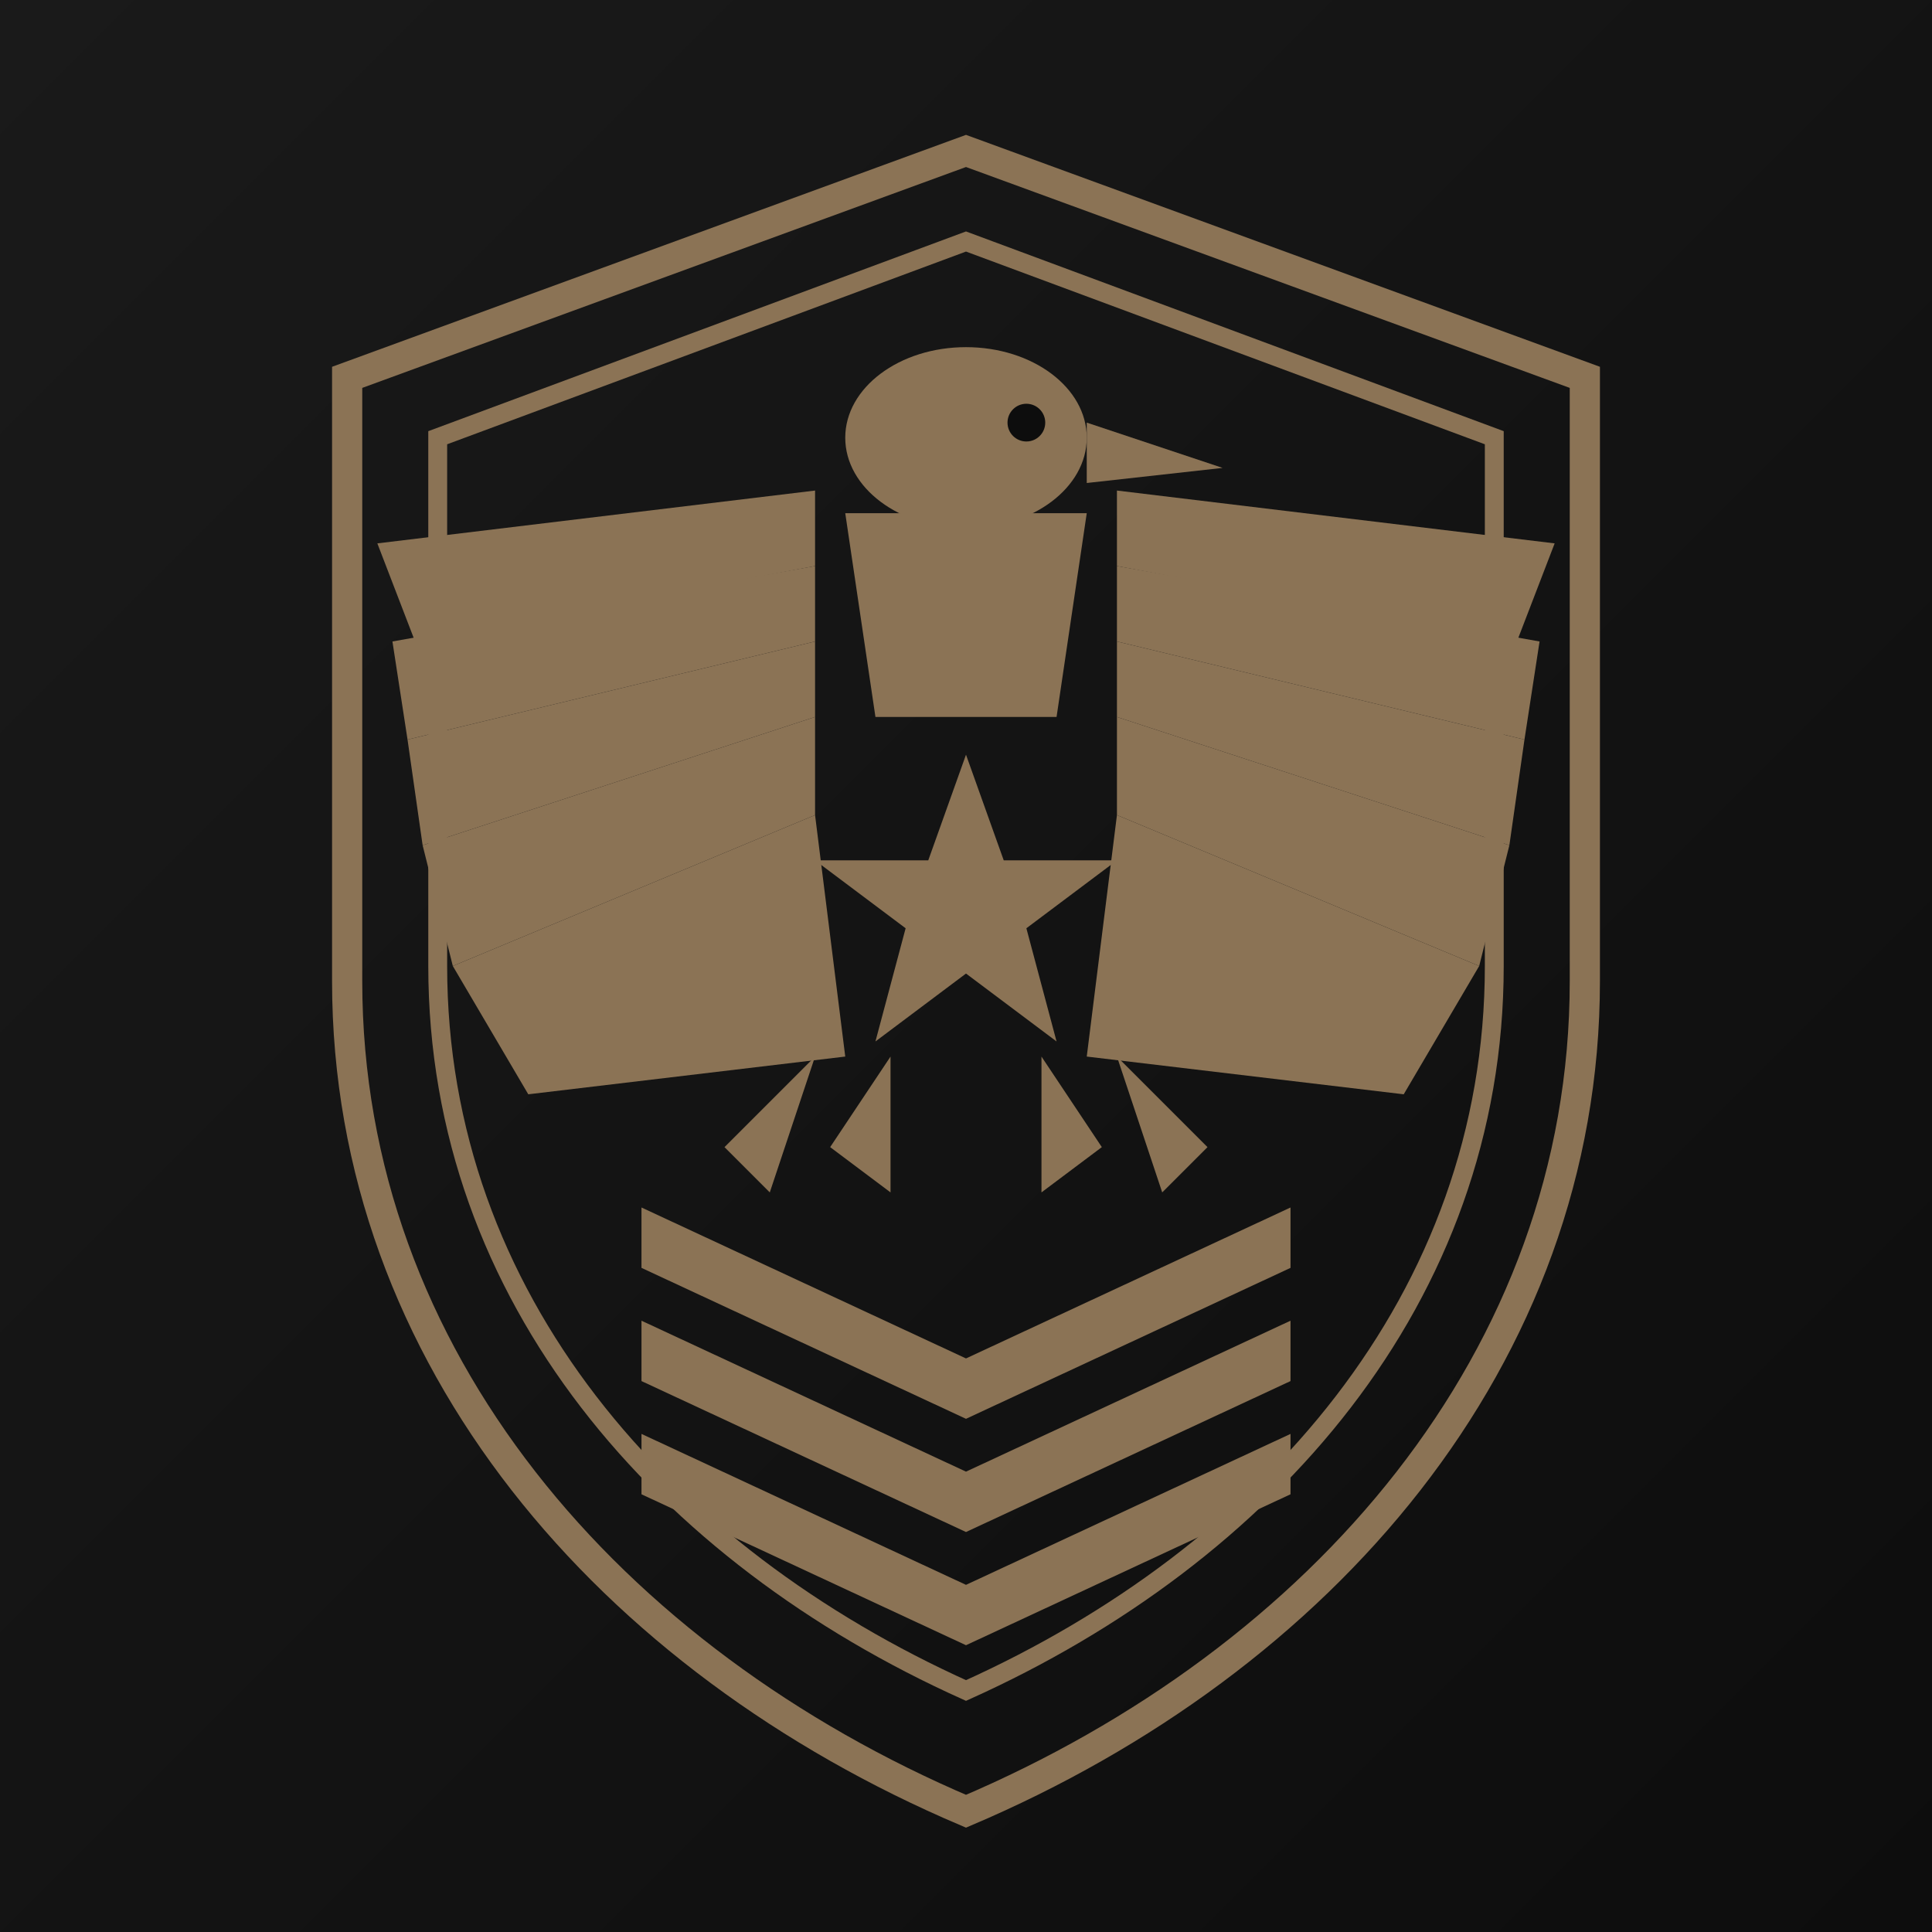
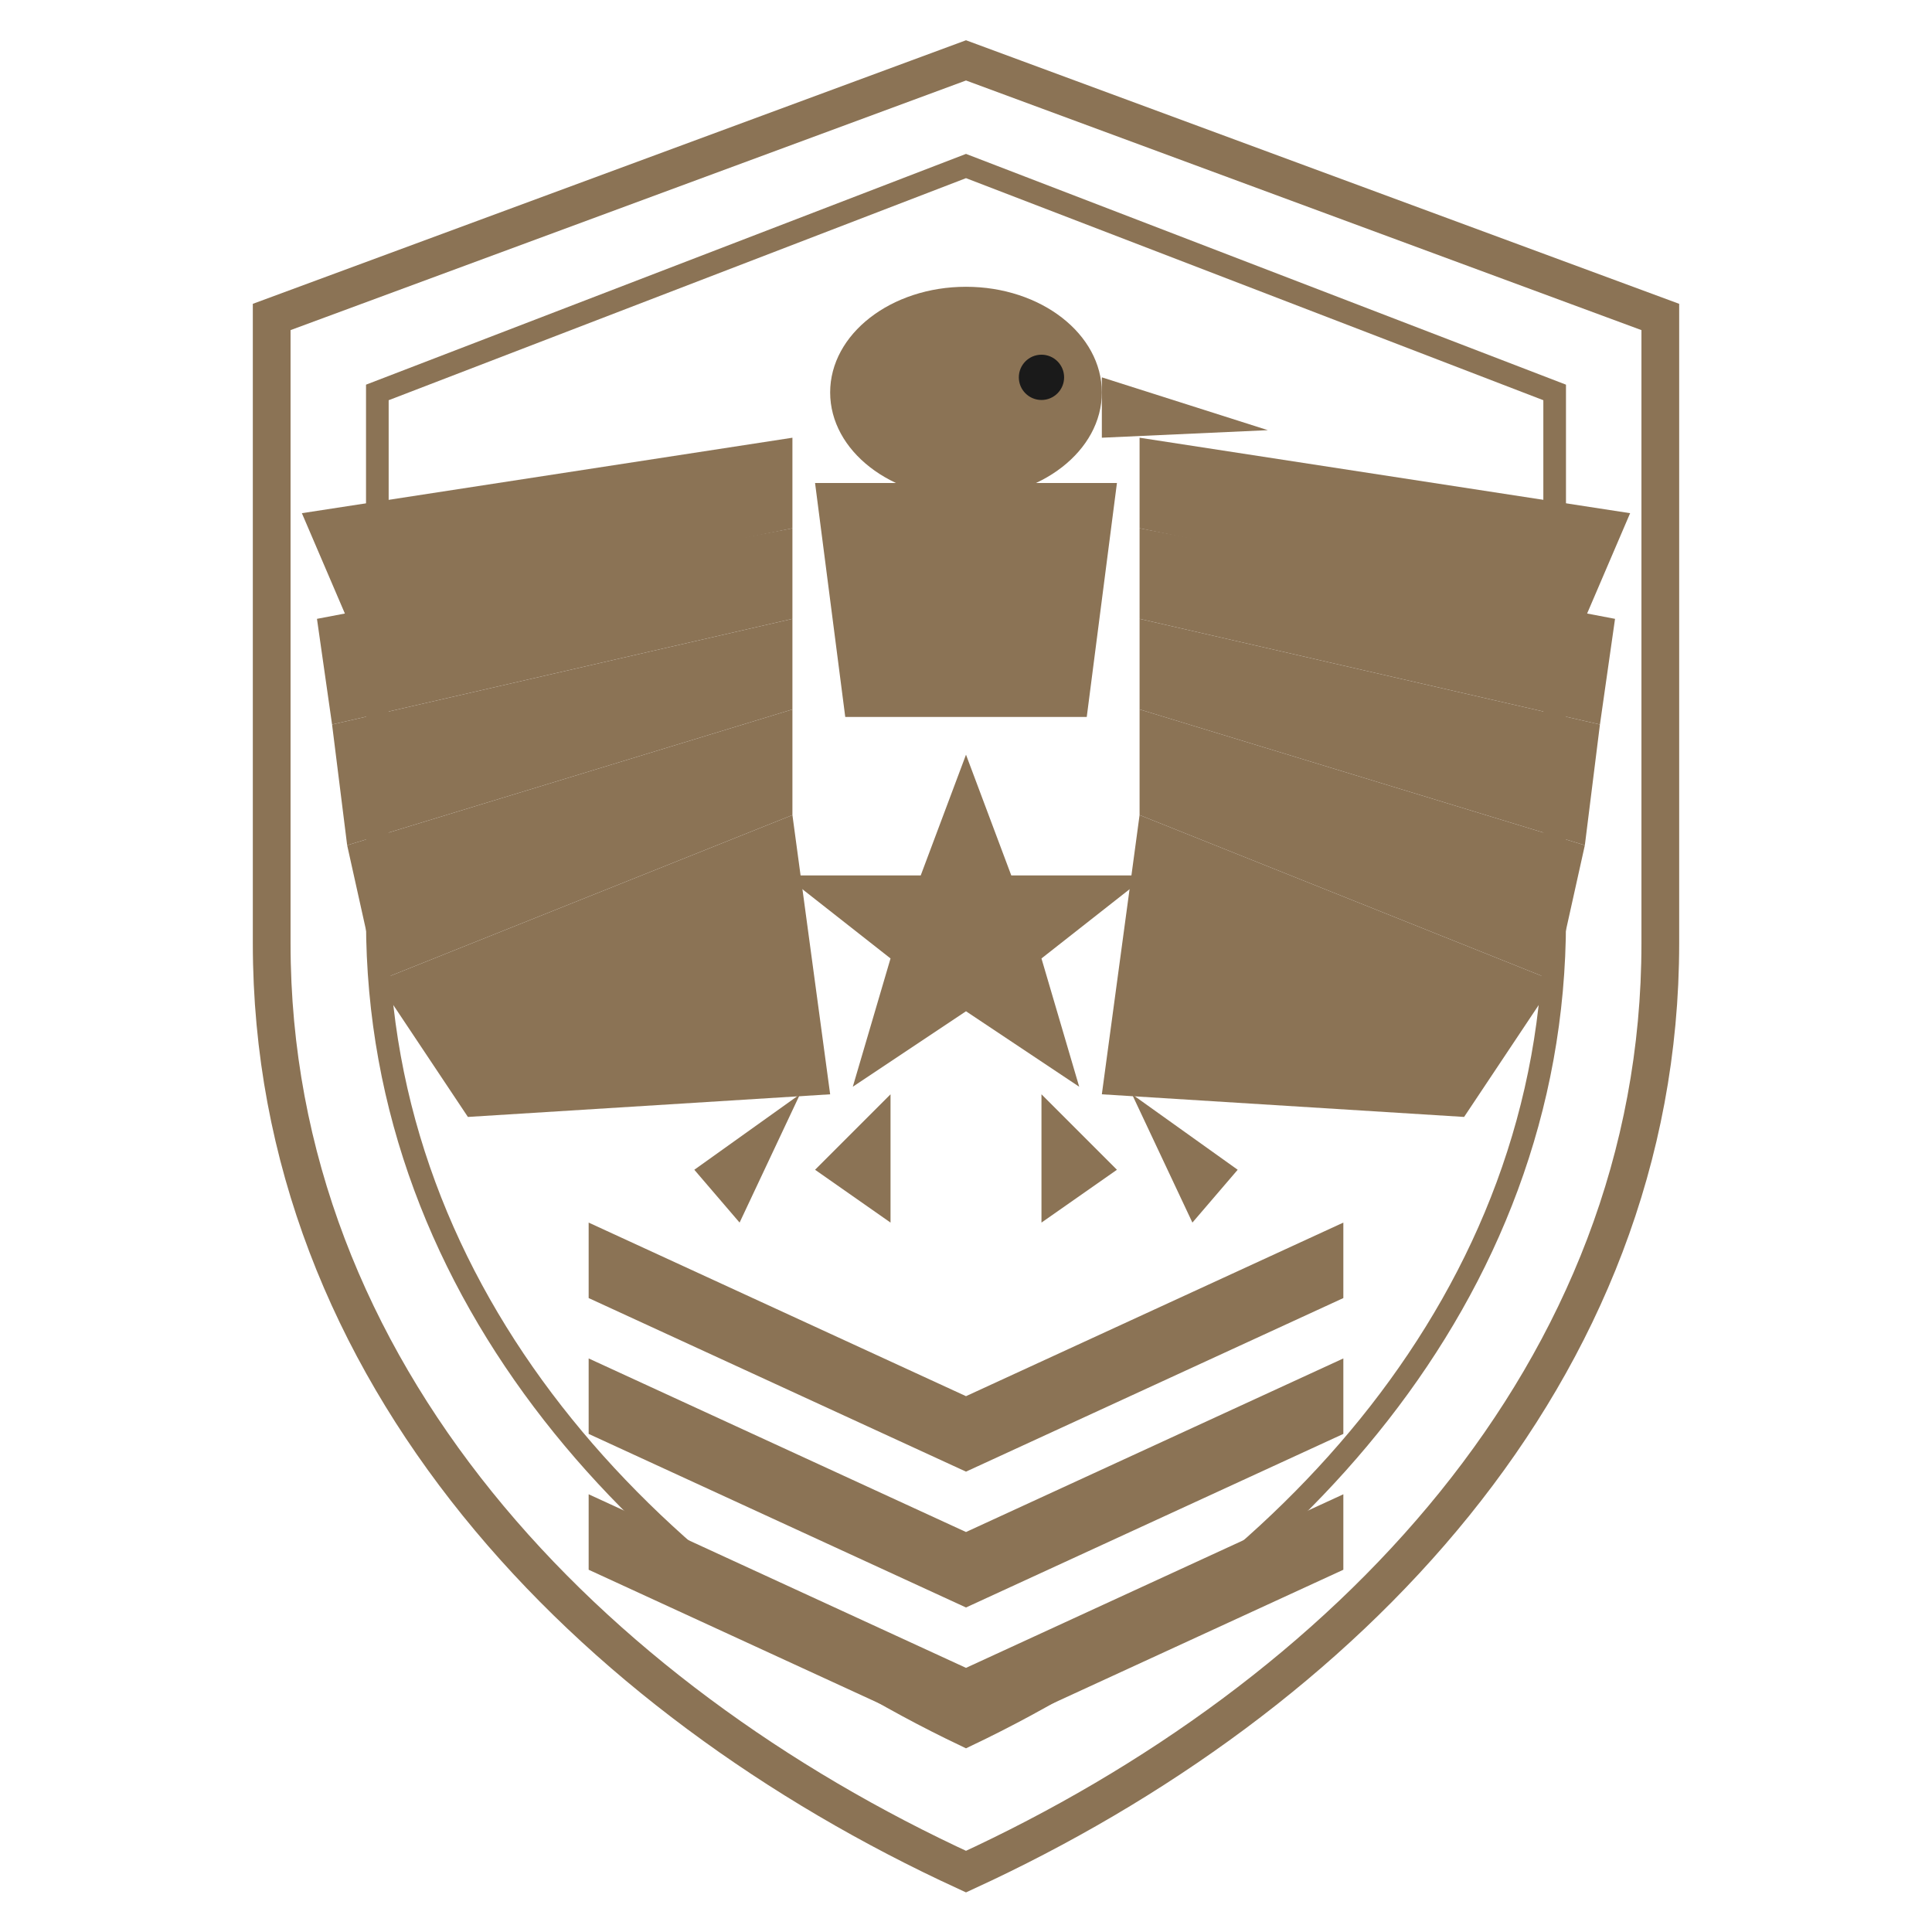
<svg xmlns="http://www.w3.org/2000/svg" viewBox="0 0 256 256">
-   <defs>
-     <linearGradient id="bgGrad" x1="0%" y1="0%" x2="100%" y2="100%">
-       <stop offset="0%" style="stop-color:#1a1a1a" />
-       <stop offset="100%" style="stop-color:#0d0d0d" />
-     </linearGradient>
-   </defs>
-   <rect width="256" height="256" fill="url(#bgGrad)" />
-   <path d="M128 20 L210 50 L210 130 C210 180 175 220 128 240 C81 220 46 180 46 130 L46 50 Z" fill="none" stroke="#8b7355" stroke-width="4" />
-   <path d="M128 32 L198 58 L198 128 C198 172 168 206 128 224 C88 206 58 172 58 128 L58 58 Z" fill="none" stroke="#8b7355" stroke-width="2.5" />
+   <path d="M128 8 L220 42 L220 125 C220 182 178 225 128 248 C78 225 36 182 36 125 L36 42 Z" fill="none" stroke="#8b7355" stroke-width="5" />
+   <path d="M128 22 L206 52 L206 122 C206 172 170 210 128 230 C86 210 50 172 50 122 L50 52 Z" fill="none" stroke="#8b7355" stroke-width="3" />
  <g fill="#8b7355">
-     <ellipse cx="128" cy="58" rx="16" ry="12" />
-     <path d="M144 56 L162 62 L144 64 Z" />
-     <circle cx="136" cy="56" r="2.5" fill="#0d0d0d" />
+     <ellipse cx="128" cy="52" rx="18" ry="14" />
+     <path d="M146 50 L168 57 L146 58 Z" />
+     <circle cx="138" cy="50" r="3" fill="#1a1a1a" />
  </g>
-   <path d="M112 68 L144 68 L140 95 L116 95 Z" fill="#8b7355" />
+   <path d="M108 64 L148 64 L144 95 L112 95 Z" fill="#8b7355" />
  <g fill="#8b7355">
-     <polygon points="50,72 108,65 108,75 55,85" />
-     <polygon points="52,85 108,75 108,85 54,98" />
-     <polygon points="54,98 108,85 108,95 56,112" />
-     <polygon points="56,112 108,95 108,108 60,128" />
-     <polygon points="60,128 108,108 112,140 70,145" />
+     <polygon points="40,68 105,58 105,70 46,82" />
+     <polygon points="42,82 105,70 105,82 44,96" />
+     <polygon points="44,96 105,82 105,94 46,112" />
+     <polygon points="46,112 105,94 105,108 50,130" />
+     <polygon points="50,130 105,108 110,145 62,148" />
  </g>
  <g fill="#8b7355">
-     <polygon points="206,72 148,65 148,75 201,85" />
-     <polygon points="204,85 148,75 148,85 202,98" />
-     <polygon points="202,98 148,85 148,95 200,112" />
-     <polygon points="200,112 148,95 148,108 196,128" />
-     <polygon points="196,128 148,108 144,140 186,145" />
+     <polygon points="216,68 151,58 151,70 210,82" />
+     <polygon points="214,82 151,70 151,82 212,96" />
+     <polygon points="212,96 151,82 151,94 210,112" />
+     <polygon points="210,112 151,94 151,108 206,130" />
+     <polygon points="206,130 151,108 146,145 194,148" />
  </g>
-   <polygon fill="#8b7355" points="128,100 133,114 148,114 136,123 140,138 128,129 116,138 120,123 108,114 123,114" />
+   <polygon fill="#8b7355" points="128,100 134,116 152,116 138,127 143,144 128,134 113,144 118,127 104,116 122,116" />
  <g fill="#8b7355">
-     <polygon points="85,160 128,180 171,160 171,168 128,188 85,168" />
-     <polygon points="85,175 128,195 171,175 171,183 128,203 85,183" />
-     <polygon points="85,190 128,210 171,190 171,198 128,218 85,198" />
+     <polygon points="78,162 128,185 178,162 178,172 128,195 78,172" />
+     <polygon points="78,180 128,203 178,180 178,190 128,213 78,190" />
+     <polygon points="78,198 128,221 178,198 178,208 128,231 78,208" />
  </g>
  <g fill="#8b7355">
-     <path d="M108,140 L102,158 L96,152 Z" />
-     <path d="M118,140 L118,158 L110,152 Z" />
-     <path d="M148,140 L154,158 L160,152 Z" />
-     <path d="M138,140 L138,158 L146,152 Z" />
+     <path d="M106,145 L98,162 L92,155 Z" />
+     <path d="M118,145 L118,162 L108,155 Z" />
+     <path d="M150,145 L158,162 L164,155 Z" />
+     <path d="M138,145 L138,162 L148,155 Z" />
  </g>
</svg>
